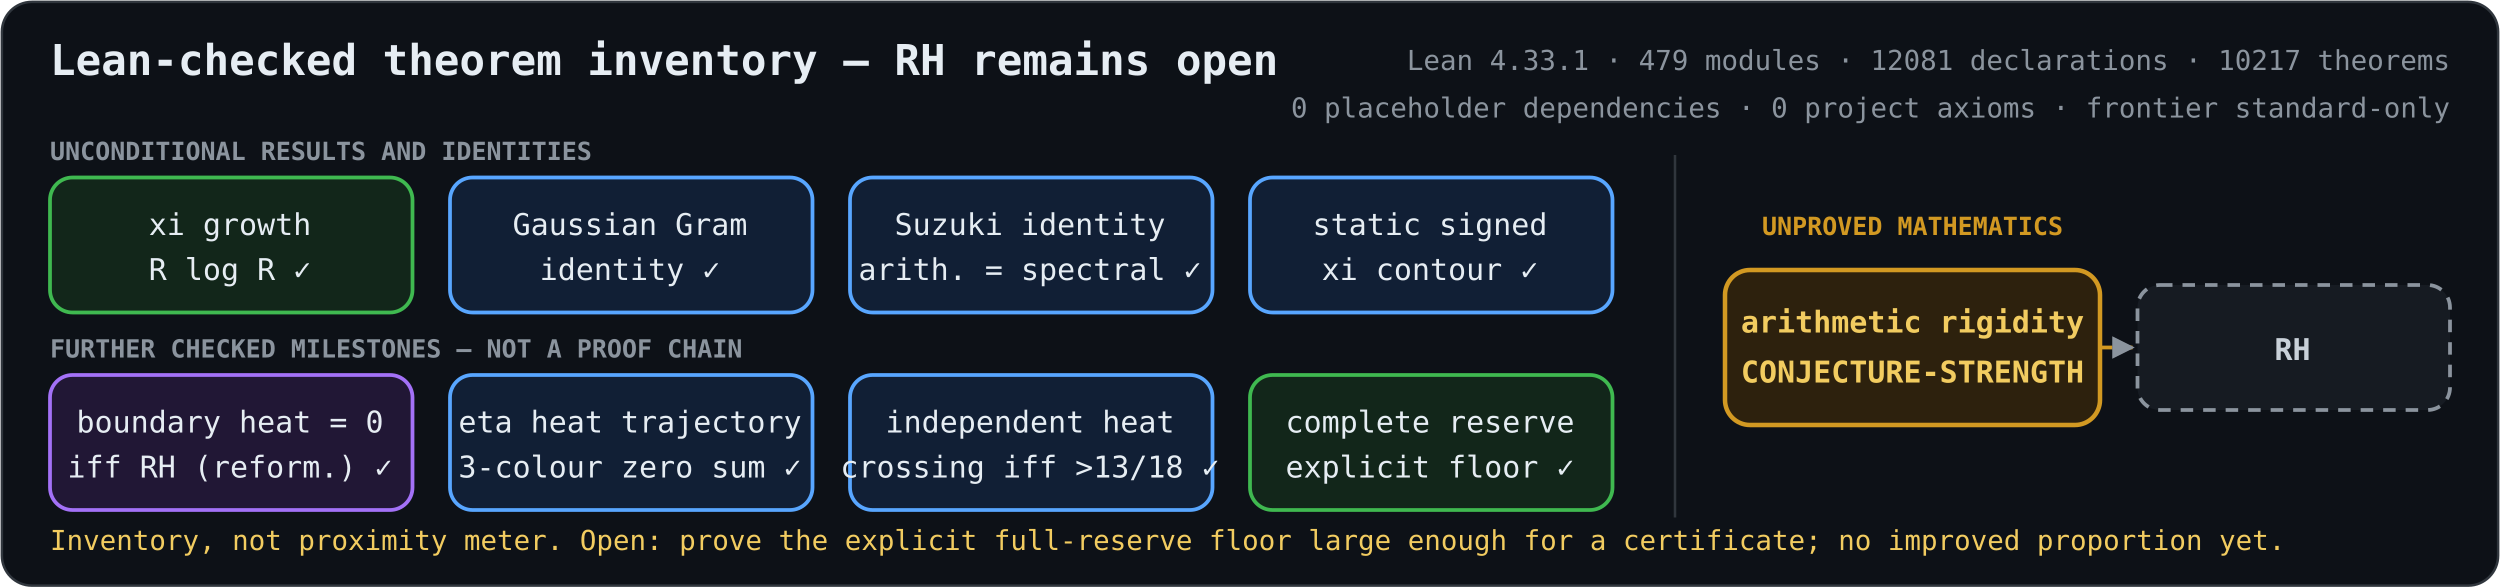
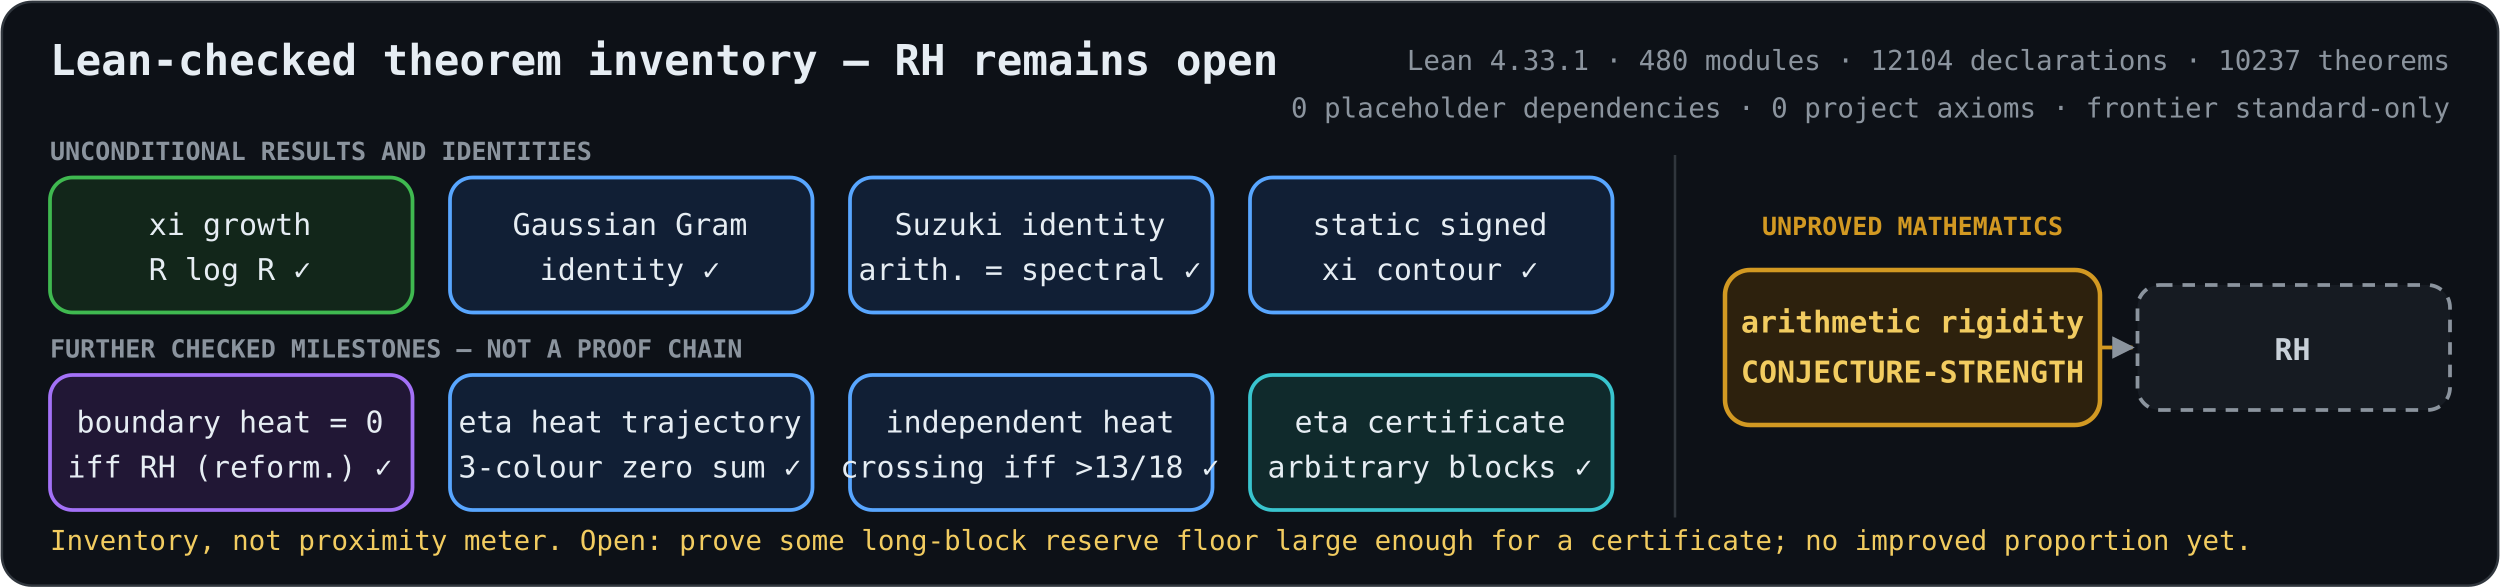
<svg xmlns="http://www.w3.org/2000/svg" role="img" aria-labelledby="title description" viewBox="0 0 1000 235">
  <defs>
    <marker id="arrow" viewBox="0 0 10 10" refX="9" refY="5" markerWidth="6" markerHeight="6" orient="auto-start-reverse">
      <path d="M 0 0 L 10 5 L 0 10 z" fill="#8b949e" />
    </marker>
    <style>
      .bg { fill: #0d1117; stroke: #30363d; }
      text { fill: #e6edf3; font-family: ui-monospace, SFMono-Regular, Menlo, Consolas, monospace; font-size: 12px; text-anchor: middle; }
      .heading { font-size: 17px; font-weight: 700; text-anchor: start; }
      .metrics { fill: #8b949e; font-size: 11px; text-anchor: end; }
      .proved rect { fill: #12261a; stroke: #3fb950; stroke-width: 1.5; }
      .proved.equivalence rect { fill: #211735; stroke: #a371f7; }
      .proved.bridge rect { fill: #111f35; stroke: #58a6ff; }
      .proved.reduction rect { fill: #102a2c; stroke: #39c5cf; }
      .open rect { fill: #2d210d; stroke: #d29922; stroke-width: 1.8; }
      .goal rect { fill: #161b22; stroke: #8b949e; stroke-width: 1.5; stroke-dasharray: 5 4; }
      .open text { fill: #f2cc60; font-weight: 700; }
      .goal text { fill: #c9d1d9; font-weight: 700; }
      .open-edge { fill: none; stroke: #d29922; stroke-width: 1.5; stroke-dasharray: 5 4; marker-end: url(#arrow); }
      .section { fill: #8b949e; font-size: 10px; font-weight: 700; text-anchor: start; }
      .gap-label { fill: #d29922; font-size: 10px; font-weight: 700; }
      .frontier { fill: #f2cc60; font-size: 11px; text-anchor: start; }
    </style>
  </defs>
  <rect class="bg" x="0.75" y="0.75" width="998.5" height="233.5" rx="12" />
  <text class="heading" x="20" y="30">Lean-checked theorem inventory — RH remains open</text>
-   <text class="metrics" x="980" y="28">Lean 4.33.1 · 479 modules · 12081 declarations · 10217 theorems</text>
+   <text class="metrics" x="980" y="28">Lean 4.33.1 · 480 modules · 12104 declarations · 10237 theorems</text>
  <text class="metrics" x="980" y="47">0 placeholder dependencies · 0 project axioms · frontier standard-only</text>
  <text class="section" x="20" y="64">UNCONDITIONAL RESULTS AND IDENTITIES</text>
  <text class="section" x="20" y="143">FURTHER CHECKED MILESTONES — NOT A PROOF CHAIN</text>
  <line x1="670" y1="62" x2="670" y2="207" stroke="#30363d" />
  <text class="gap-label" x="765" y="94">UNPROVED MATHEMATICS</text>
  <path class="open-edge" d="M840 139 H853" />
  <g class="proved unconditional">
    <rect x="20" y="71" width="145" height="54" rx="9" />
    <text x="92" y="94">xi growth</text>
    <text x="92" y="112">R log R  ✓</text>
  </g>
  <g class="proved bridge">
    <rect x="180" y="71" width="145" height="54" rx="9" />
    <text x="252" y="94">Gaussian Gram</text>
    <text x="252" y="112">identity  ✓</text>
  </g>
  <g class="proved bridge">
    <rect x="340" y="71" width="145" height="54" rx="9" />
    <text x="412" y="94">Suzuki identity</text>
    <text x="412" y="112">arith. = spectral  ✓</text>
  </g>
  <g class="proved bridge">
    <rect x="500" y="71" width="145" height="54" rx="9" />
    <text x="572" y="94">static signed</text>
    <text x="572" y="112">xi contour  ✓</text>
  </g>
  <g class="proved equivalence">
    <rect x="20" y="150" width="145" height="54" rx="9" />
    <text x="92" y="173">boundary heat = 0</text>
    <text x="92" y="191">iff RH (reform.)  ✓</text>
  </g>
  <g class="proved bridge">
    <rect x="180" y="150" width="145" height="54" rx="9" />
    <text x="252" y="173">eta heat trajectory</text>
    <text x="252" y="191">3-colour zero sum  ✓</text>
  </g>
  <g class="proved bridge">
    <rect x="340" y="150" width="145" height="54" rx="9" />
    <text x="412" y="173">independent heat</text>
    <text x="412" y="191">crossing iff &gt;13/18  ✓</text>
  </g>
-   <g class="proved unconditional">
+   <g class="proved reduction">
    <rect x="500" y="150" width="145" height="54" rx="9" />
-     <text x="572" y="173">complete reserve</text>
-     <text x="572" y="191">explicit floor  ✓</text>
+     <text x="572" y="173">eta certificate</text>
+     <text x="572" y="191">arbitrary blocks  ✓</text>
  </g>
  <g class="open">
    <rect x="690" y="108" width="150" height="62" rx="10" />
    <text x="765" y="133">arithmetic rigidity</text>
    <text x="765" y="153">CONJECTURE-STRENGTH</text>
  </g>
  <g class="goal">
    <rect x="855" y="114" width="125" height="50" rx="9" />
    <text x="917" y="144">RH</text>
  </g>
-   <text class="frontier" x="20" y="220">Inventory, not proximity meter. Open: prove the explicit full-reserve floor large enough for a certificate; no improved proportion yet.</text>
+   <text class="frontier" x="20" y="220">Inventory, not proximity meter. Open: prove some long-block reserve floor large enough for a certificate; no improved proportion yet.</text>
</svg>
